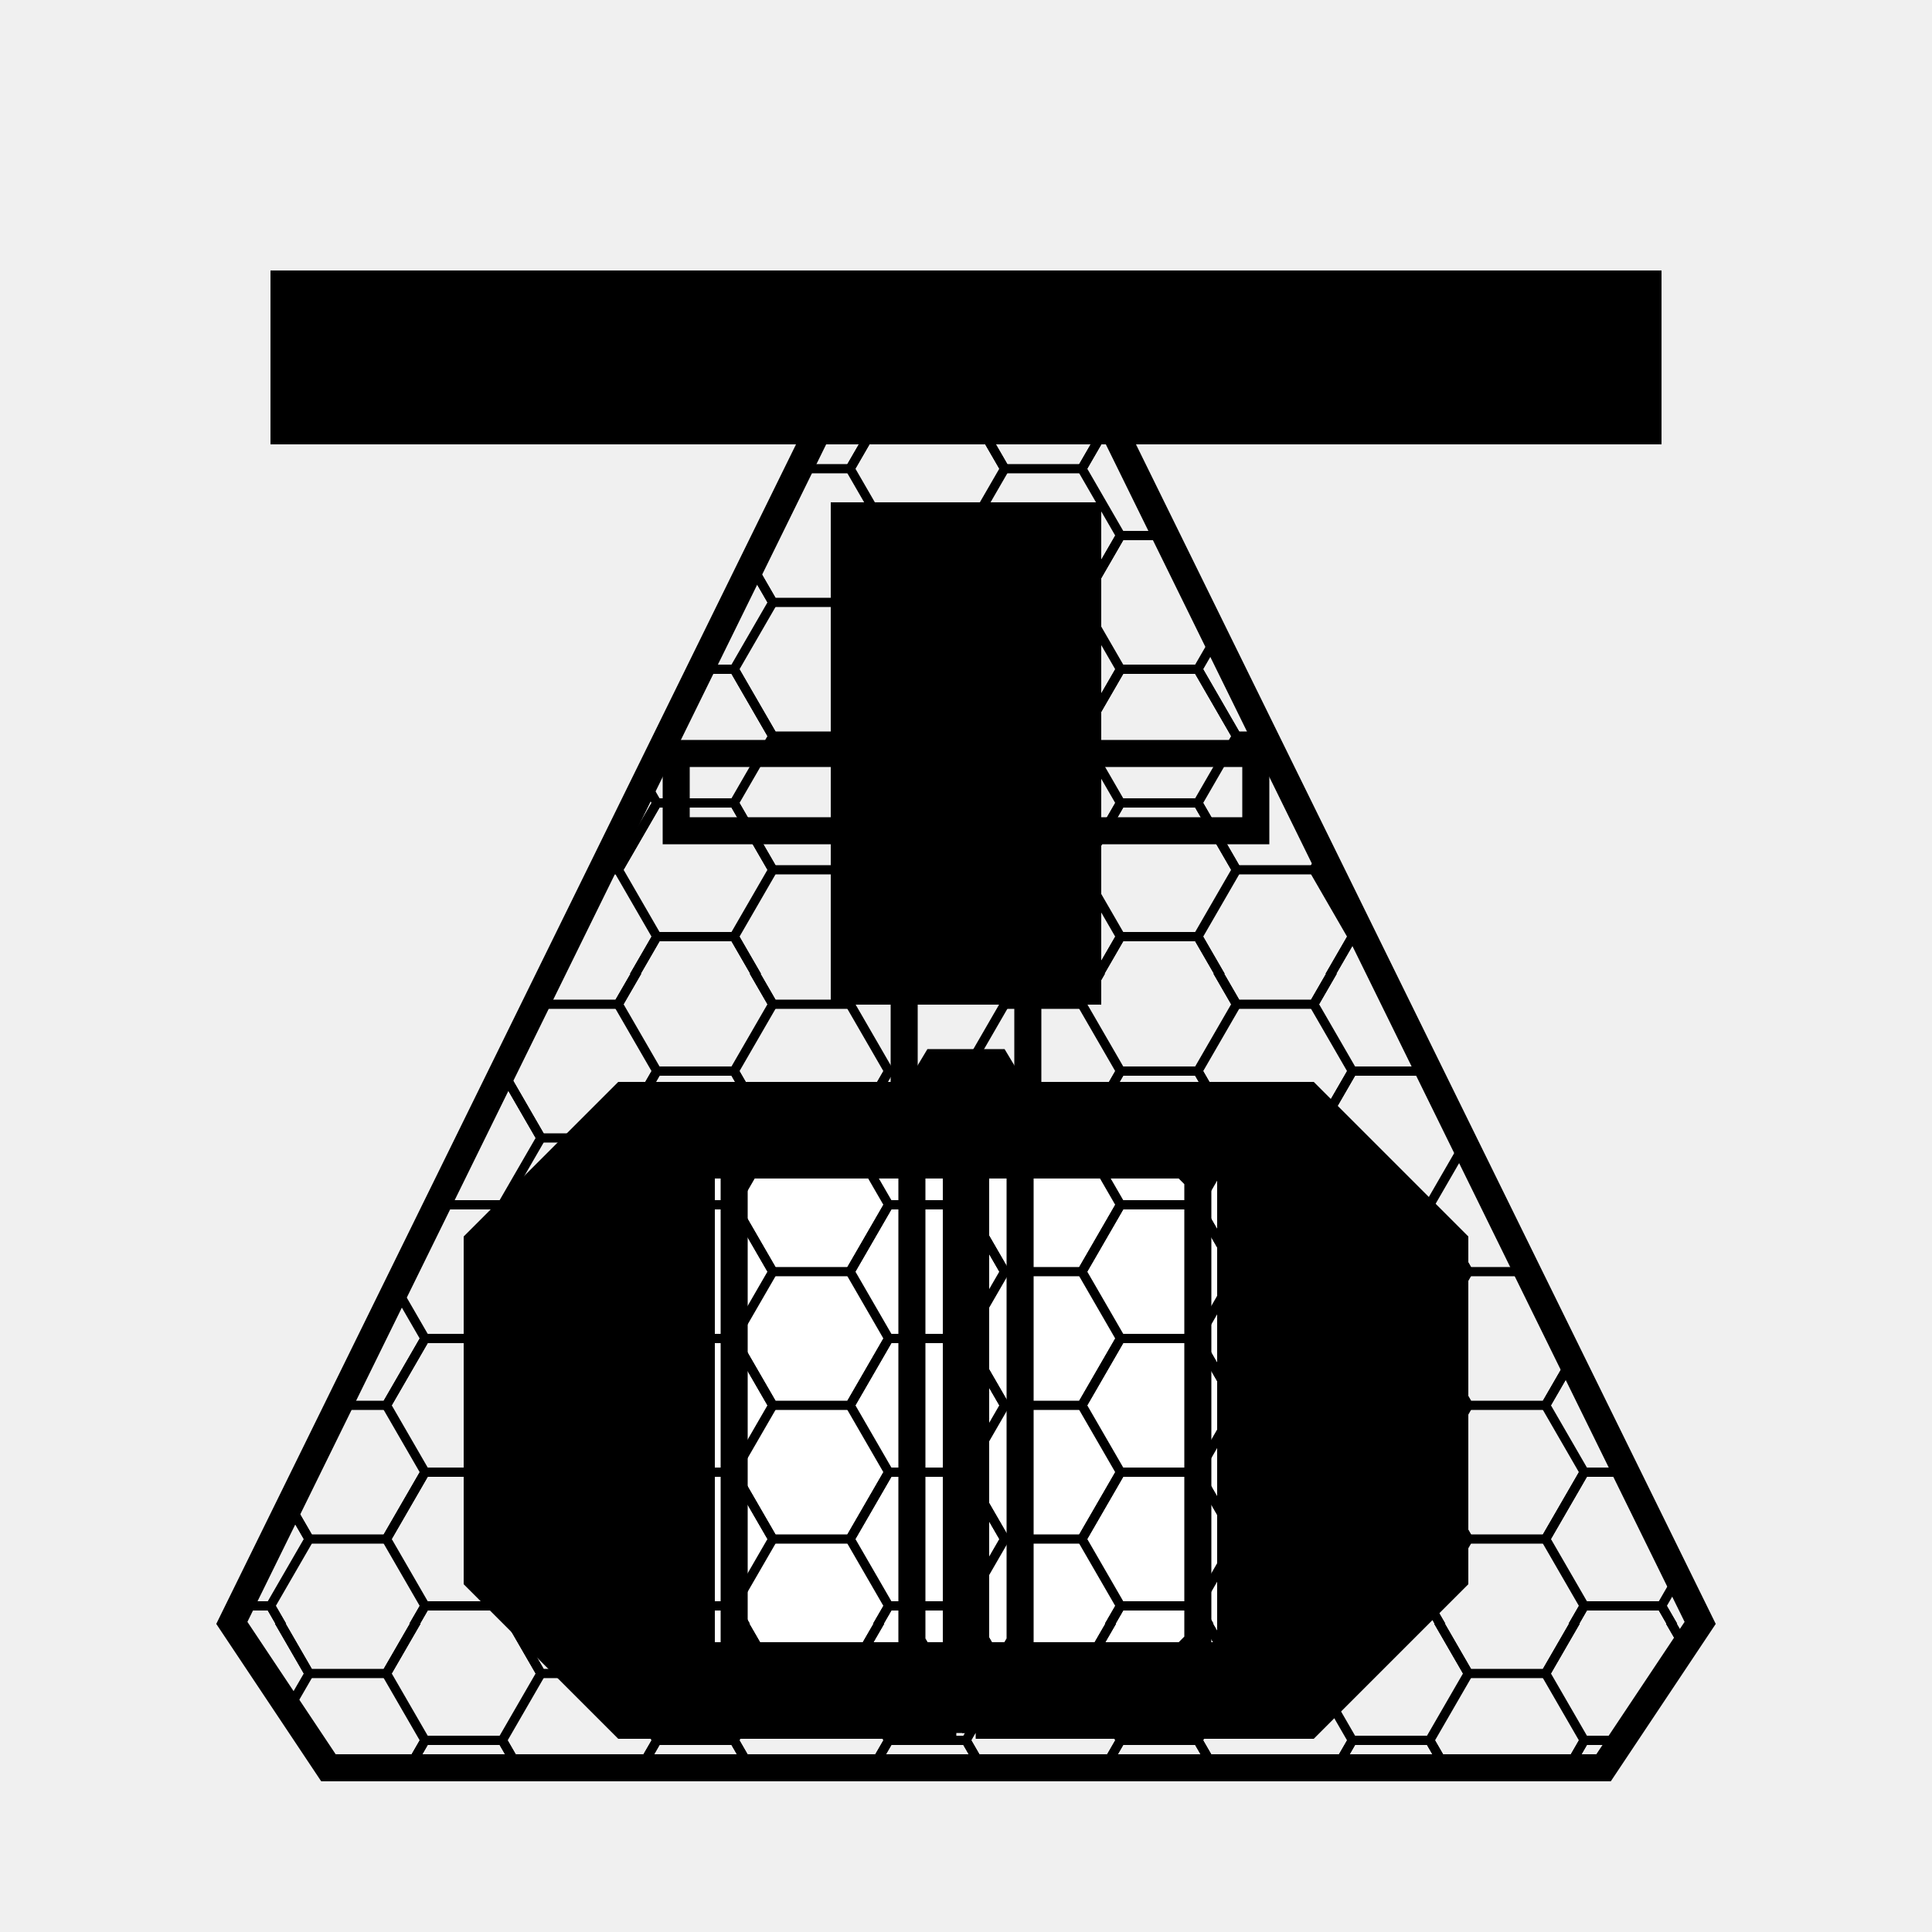
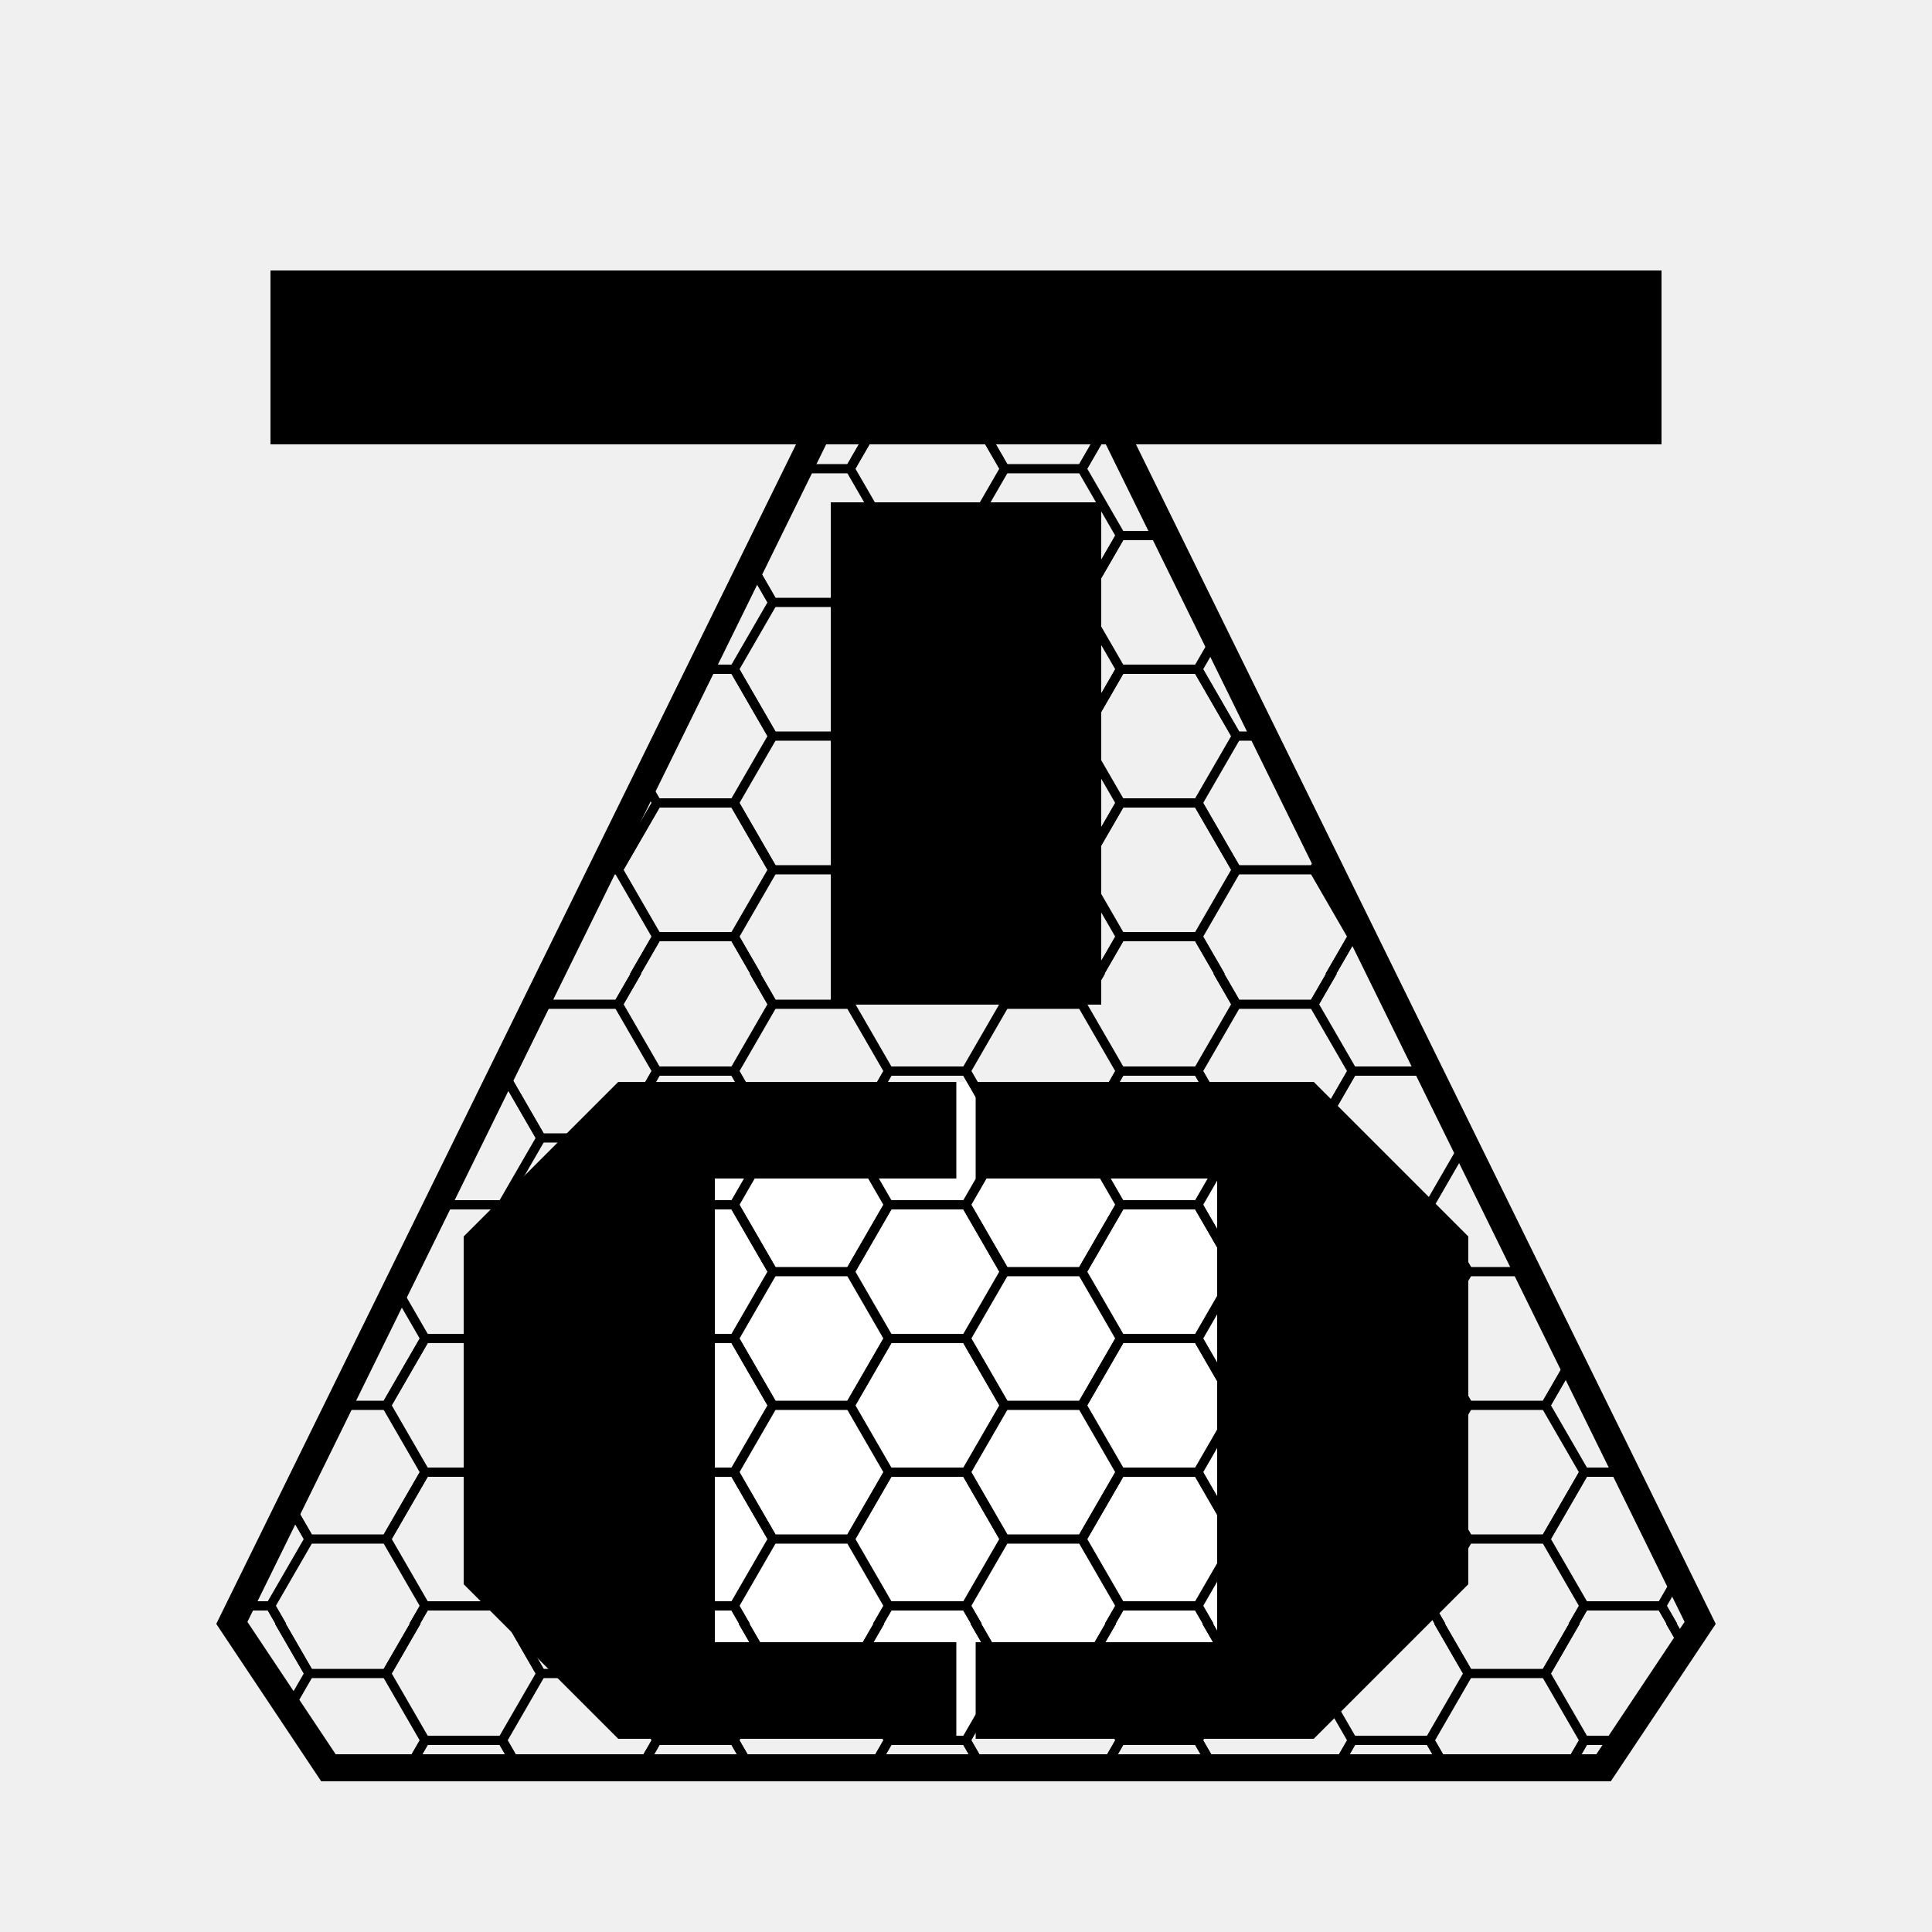
<svg xmlns="http://www.w3.org/2000/svg" width="1000" height="1000" viewBox="0 0 1000 1000">
  <rect x="0" y="0" width="1000" height="1000" fill="none" />
  <rect x="140" y="140" width="720" height="90" fill="#000" />
  <rect x="430" y="260" width="140" height="260" fill="#000" />
  <path d="     M 320 560     L 680 560     L 760 640     L 760 820     L 680 900     L 320 900     L 240 820     L 240 640     Z" fill="#000" />
  <rect x="370" y="610" width="260" height="240" fill="#fff" />
  <rect x="495" y="560" width="10" height="340" fill="#fff" />
  <defs>
    <g id="hexcell">
      <path id="hex" d="M 50,0 L 25,43.301 L -25,43.301 L -50,0 L -25,-43.301 L 25,-43.301 Z" fill="none" stroke="#000" stroke-width="6" stroke-linejoin="miter" />
    </g>
    <pattern id="honeycomb" patternUnits="userSpaceOnUse" x="0" y="0" width="150" height="86.603" patternTransform="translate(0,0) scale(0.8)">
      <use href="#hex" x="0" y="43.301" />
      <use href="#hex" x="150" y="43.301" />
      <use href="#hex" x="75" y="0" />
      <use href="#hex" x="225" y="0" />
    </pattern>
    <clipPath id="triClip">
      <path d="M 545.777,160 L 454.223,160 L 120,840 L 170,915 L 830,915 L 880,840 Z" />
    </clipPath>
    <path id="triOutline" d="M 545.777,160 L 454.223,160 L 120,840 L 170,915 L 830,915 L 880,840 Z" fill="none" />
  </defs>
  <rect x="0" y="0" width="1000" height="1000" fill="url(#honeycomb)" clip-path="url(#triClip)" />
  <use href="#triOutline" stroke="#000" stroke-width="14" />
-   <g id="TO" transform="translate(500,690)" stroke="#000" stroke-width="14" fill="none" stroke-linejoin="miter" stroke-linecap="butt">
-     <path d="M -150 -300 H 150 V -260 H -150 Z" />
-     <path d="M -32 -240 H 32 V -130 H -32 Z" />
-     <path d="       M -120  160       L  -80  200       L   -5  200       L   -5 -120       L  -80 -120       L -120  -80       Z" />
-     <path d="       M    5 -120       L   80 -120       L  120  -80       L  120  160       L   80  200       L    5  200       Z" />
-     <path d="       M -28 -120       L -16 -140       L  16 -140       L  28 -120       L  28  160       L  16  180       L -16  180       L -28  160       Z" />
-   </g>
</svg>
